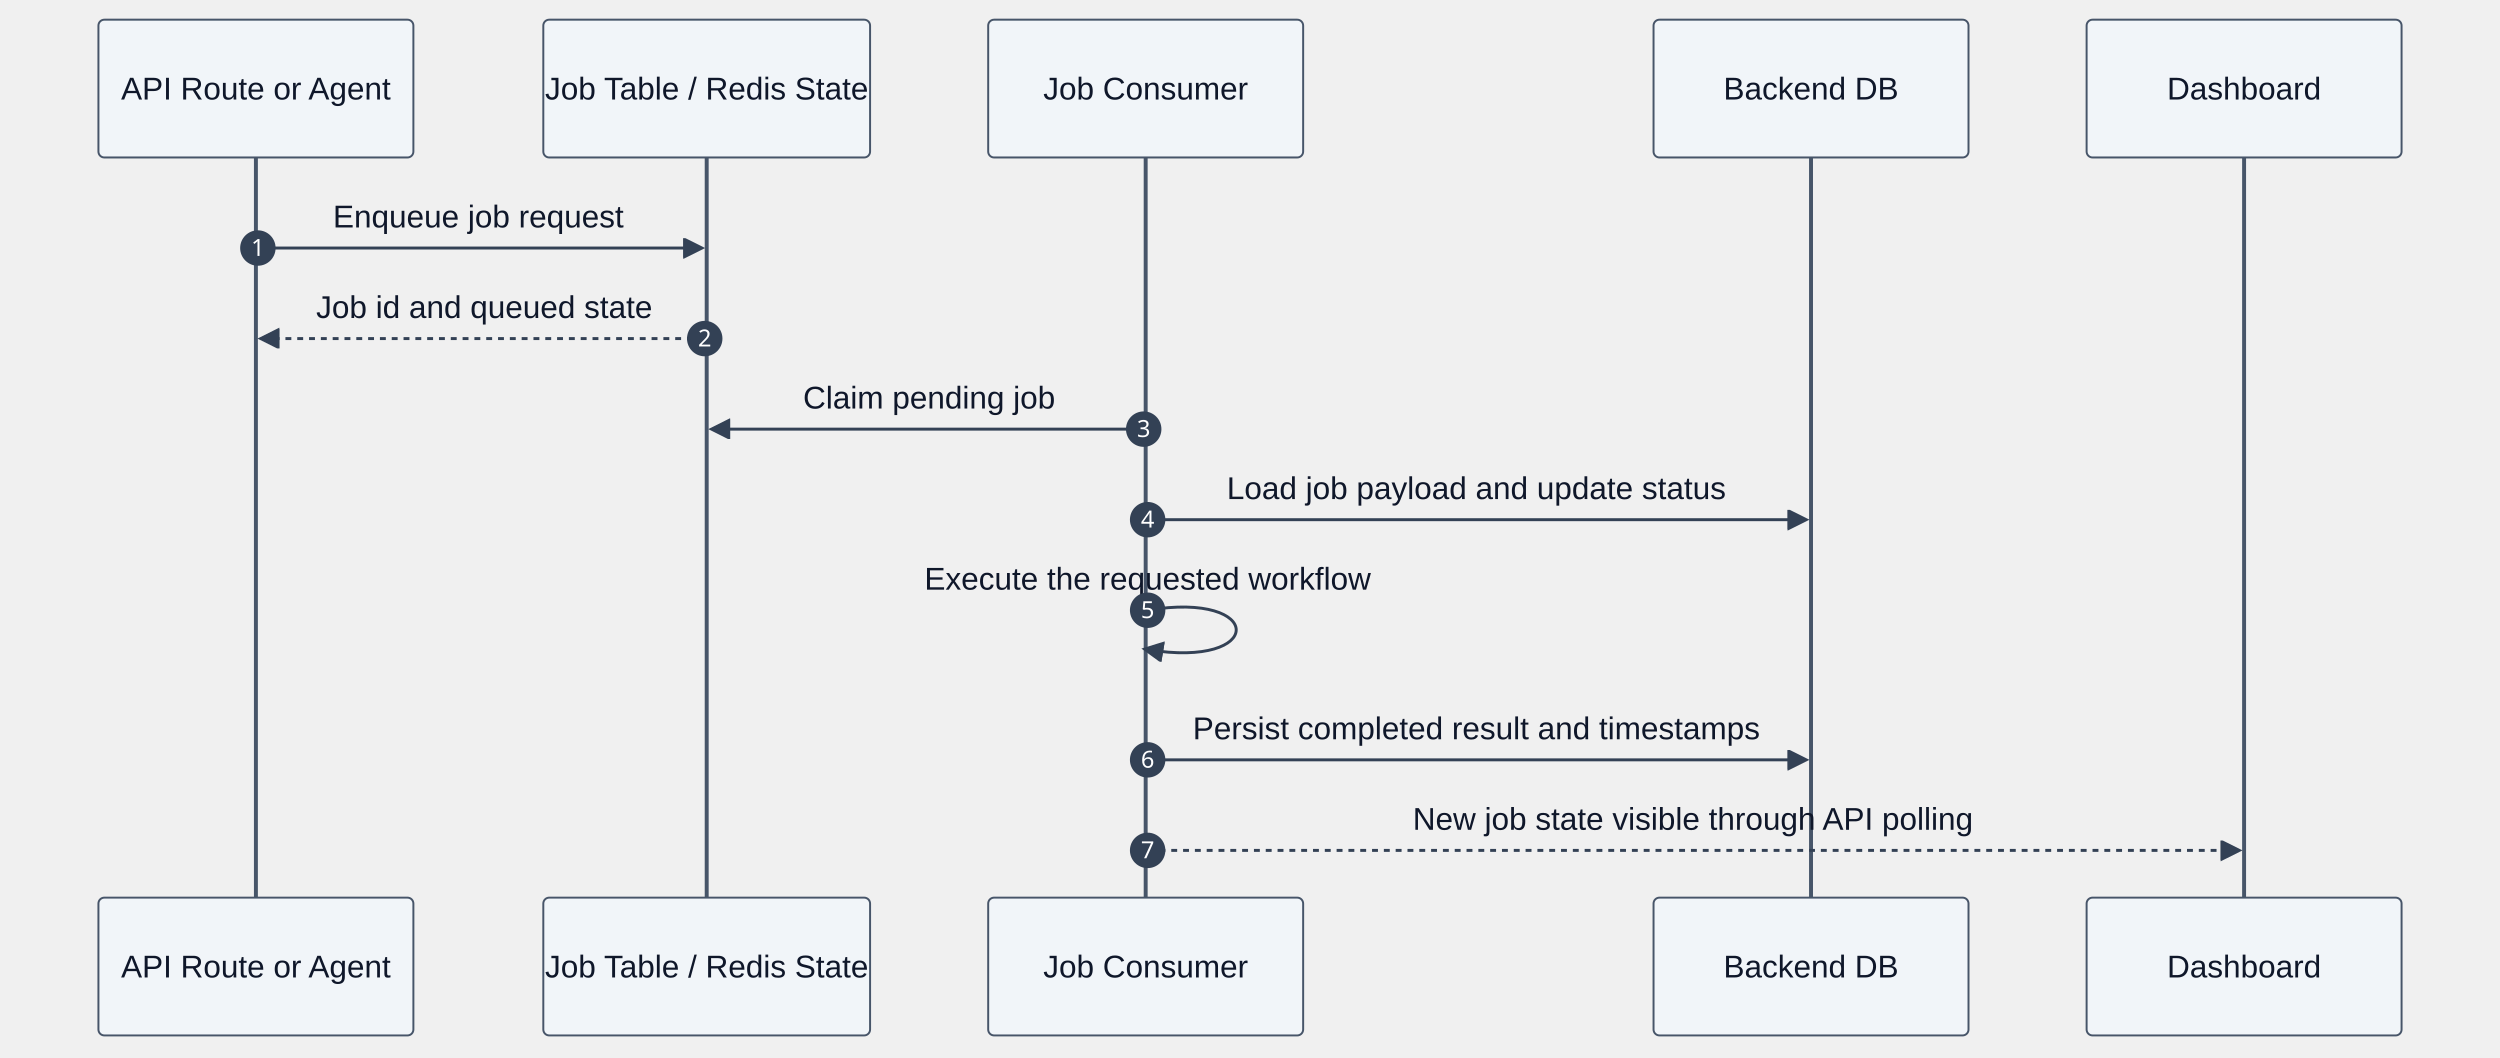
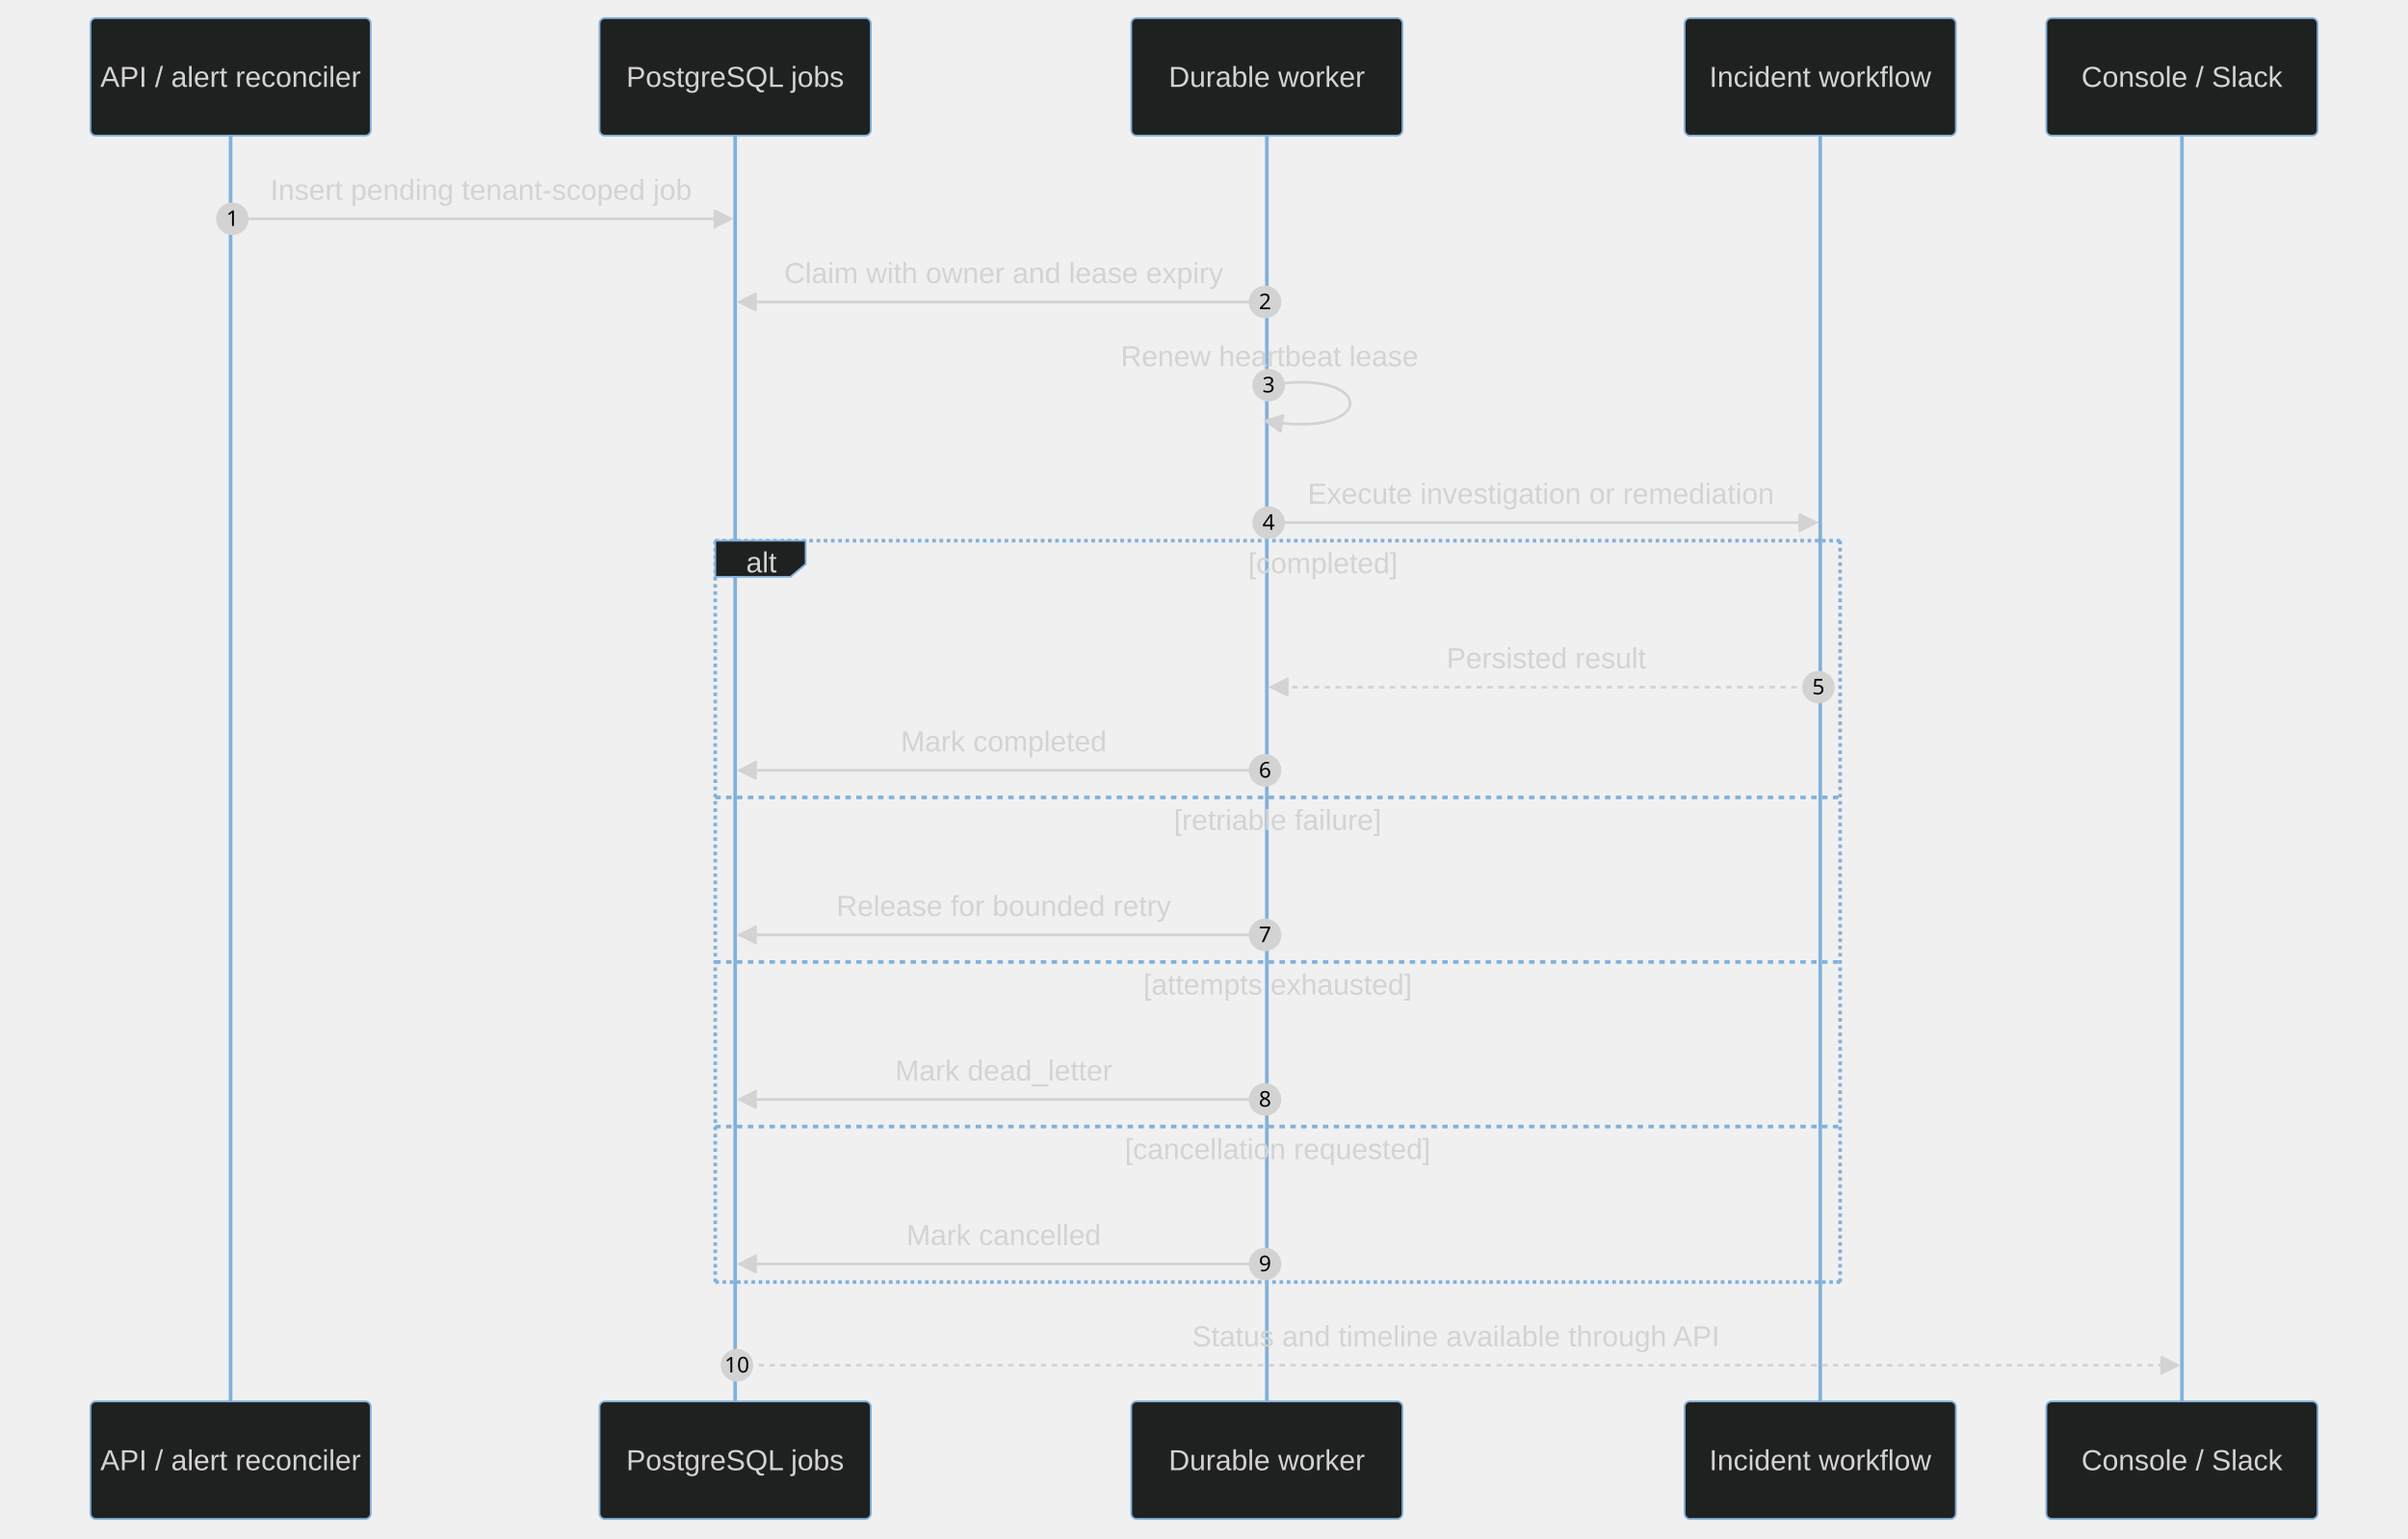
- <svg xmlns="http://www.w3.org/2000/svg" aria-roledescription="sequence" role="graphics-document document" viewBox="-50 -10 1270 537" style="max-width: 1270px; background-color: white;" width="100%" id="my-svg">
+ <svg xmlns="http://www.w3.org/2000/svg" aria-roledescription="sequence" role="graphics-document document" viewBox="-50 -10 1331.5 851" style="max-width: 1331.5px; background-color: white;" width="100%" id="my-svg">
  <g>
-     <rect class="actor actor-bottom" ry="3" rx="3" name="UI" height="70" width="160" stroke="#666" fill="#eaeaea" y="446" x="1010" />
-     <text style="text-anchor: middle; font-size: 16px; font-weight: 400;" class="actor" alignment-baseline="central" dominant-baseline="central" y="481" x="1090">
-       <tspan dy="0" x="1090">Dashboard</tspan>
+     <rect class="actor actor-bottom" ry="3" rx="3" name="UI" height="65" width="150" stroke="#666" fill="#eaeaea" y="765" x="1081.5" />
+     <text style="text-anchor: middle; font-size: 16px; font-weight: 400;" class="actor" alignment-baseline="central" dominant-baseline="central" y="797.5" x="1156.5">
+       <tspan dy="0" x="1156.5">Console / Slack</tspan>
    </text>
  </g>
  <g>
-     <rect class="actor actor-bottom" ry="3" rx="3" name="Store" height="70" width="160" stroke="#666" fill="#eaeaea" y="446" x="790" />
-     <text style="text-anchor: middle; font-size: 16px; font-weight: 400;" class="actor" alignment-baseline="central" dominant-baseline="central" y="481" x="870">
-       <tspan dy="0" x="870">Backend DB</tspan>
+     <rect class="actor actor-bottom" ry="3" rx="3" name="Workflow" height="65" width="150" stroke="#666" fill="#eaeaea" y="765" x="881.5" />
+     <text style="text-anchor: middle; font-size: 16px; font-weight: 400;" class="actor" alignment-baseline="central" dominant-baseline="central" y="797.5" x="956.5">
+       <tspan dy="0" x="956.5">Incident workflow</tspan>
    </text>
  </g>
  <g>
-     <rect class="actor actor-bottom" ry="3" rx="3" name="Worker" height="70" width="160" stroke="#666" fill="#eaeaea" y="446" x="452" />
-     <text style="text-anchor: middle; font-size: 16px; font-weight: 400;" class="actor" alignment-baseline="central" dominant-baseline="central" y="481" x="532">
-       <tspan dy="0" x="532">Job Consumer</tspan>
+     <rect class="actor actor-bottom" ry="3" rx="3" name="Worker" height="65" width="150" stroke="#666" fill="#eaeaea" y="765" x="575.5" />
+     <text style="text-anchor: middle; font-size: 16px; font-weight: 400;" class="actor" alignment-baseline="central" dominant-baseline="central" y="797.5" x="650.5">
+       <tspan dy="0" x="650.5">Durable worker</tspan>
    </text>
  </g>
  <g>
-     <rect class="actor actor-bottom" ry="3" rx="3" name="Queue" height="70" width="166" stroke="#666" fill="#eaeaea" y="446" x="226" />
-     <text style="text-anchor: middle; font-size: 16px; font-weight: 400;" class="actor" alignment-baseline="central" dominant-baseline="central" y="481" x="309">
-       <tspan dy="0" x="309">Job Table / Redis State</tspan>
+     <rect class="actor actor-bottom" ry="3" rx="3" name="DB" height="65" width="150" stroke="#666" fill="#eaeaea" y="765" x="281.5" />
+     <text style="text-anchor: middle; font-size: 16px; font-weight: 400;" class="actor" alignment-baseline="central" dominant-baseline="central" y="797.5" x="356.5">
+       <tspan dy="0" x="356.5">PostgreSQL jobs</tspan>
    </text>
  </g>
  <g>
-     <rect class="actor actor-bottom" ry="3" rx="3" name="Client" height="70" width="160" stroke="#666" fill="#eaeaea" y="446" x="0" />
-     <text style="text-anchor: middle; font-size: 16px; font-weight: 400;" class="actor" alignment-baseline="central" dominant-baseline="central" y="481" x="80">
-       <tspan dy="0" x="80">API Route or Agent</tspan>
+     <rect class="actor actor-bottom" ry="3" rx="3" name="API" height="65" width="155" stroke="#666" fill="#eaeaea" y="765" x="0" />
+     <text style="text-anchor: middle; font-size: 16px; font-weight: 400;" class="actor" alignment-baseline="central" dominant-baseline="central" y="797.5" x="77.5">
+       <tspan dy="0" x="77.5">API / alert reconciler</tspan>
    </text>
  </g>
  <g>
-     <line stroke="#999" stroke-width="0.5px" class="200" y2="446" x2="1090" y1="5" x1="1090" id="actor4" />
+     <line stroke="#999" stroke-width="0.5px" class="200" y2="765" x2="1156.5" y1="5" x1="1156.5" id="actor4" />
    <g id="root-4">
-       <rect class="actor actor-top" ry="3" rx="3" name="UI" height="70" width="160" stroke="#666" fill="#eaeaea" y="0" x="1010" />
-       <text style="text-anchor: middle; font-size: 16px; font-weight: 400;" class="actor" alignment-baseline="central" dominant-baseline="central" y="35" x="1090">
-         <tspan dy="0" x="1090">Dashboard</tspan>
+       <rect class="actor actor-top" ry="3" rx="3" name="UI" height="65" width="150" stroke="#666" fill="#eaeaea" y="0" x="1081.5" />
+       <text style="text-anchor: middle; font-size: 16px; font-weight: 400;" class="actor" alignment-baseline="central" dominant-baseline="central" y="32.5" x="1156.5">
+         <tspan dy="0" x="1156.5">Console / Slack</tspan>
      </text>
    </g>
  </g>
  <g>
-     <line stroke="#999" stroke-width="0.5px" class="200" y2="446" x2="870" y1="5" x1="870" id="actor3" />
+     <line stroke="#999" stroke-width="0.5px" class="200" y2="765" x2="956.5" y1="5" x1="956.5" id="actor3" />
    <g id="root-3">
-       <rect class="actor actor-top" ry="3" rx="3" name="Store" height="70" width="160" stroke="#666" fill="#eaeaea" y="0" x="790" />
-       <text style="text-anchor: middle; font-size: 16px; font-weight: 400;" class="actor" alignment-baseline="central" dominant-baseline="central" y="35" x="870">
-         <tspan dy="0" x="870">Backend DB</tspan>
+       <rect class="actor actor-top" ry="3" rx="3" name="Workflow" height="65" width="150" stroke="#666" fill="#eaeaea" y="0" x="881.5" />
+       <text style="text-anchor: middle; font-size: 16px; font-weight: 400;" class="actor" alignment-baseline="central" dominant-baseline="central" y="32.5" x="956.5">
+         <tspan dy="0" x="956.5">Incident workflow</tspan>
      </text>
    </g>
  </g>
  <g>
-     <line stroke="#999" stroke-width="0.5px" class="200" y2="446" x2="532" y1="5" x1="532" id="actor2" />
+     <line stroke="#999" stroke-width="0.5px" class="200" y2="765" x2="650.5" y1="5" x1="650.5" id="actor2" />
    <g id="root-2">
-       <rect class="actor actor-top" ry="3" rx="3" name="Worker" height="70" width="160" stroke="#666" fill="#eaeaea" y="0" x="452" />
-       <text style="text-anchor: middle; font-size: 16px; font-weight: 400;" class="actor" alignment-baseline="central" dominant-baseline="central" y="35" x="532">
-         <tspan dy="0" x="532">Job Consumer</tspan>
+       <rect class="actor actor-top" ry="3" rx="3" name="Worker" height="65" width="150" stroke="#666" fill="#eaeaea" y="0" x="575.5" />
+       <text style="text-anchor: middle; font-size: 16px; font-weight: 400;" class="actor" alignment-baseline="central" dominant-baseline="central" y="32.5" x="650.5">
+         <tspan dy="0" x="650.5">Durable worker</tspan>
      </text>
    </g>
  </g>
  <g>
-     <line stroke="#999" stroke-width="0.5px" class="200" y2="446" x2="309" y1="5" x1="309" id="actor1" />
+     <line stroke="#999" stroke-width="0.5px" class="200" y2="765" x2="356.5" y1="5" x1="356.5" id="actor1" />
    <g id="root-1">
-       <rect class="actor actor-top" ry="3" rx="3" name="Queue" height="70" width="166" stroke="#666" fill="#eaeaea" y="0" x="226" />
-       <text style="text-anchor: middle; font-size: 16px; font-weight: 400;" class="actor" alignment-baseline="central" dominant-baseline="central" y="35" x="309">
-         <tspan dy="0" x="309">Job Table / Redis State</tspan>
+       <rect class="actor actor-top" ry="3" rx="3" name="DB" height="65" width="150" stroke="#666" fill="#eaeaea" y="0" x="281.5" />
+       <text style="text-anchor: middle; font-size: 16px; font-weight: 400;" class="actor" alignment-baseline="central" dominant-baseline="central" y="32.5" x="356.5">
+         <tspan dy="0" x="356.5">PostgreSQL jobs</tspan>
      </text>
    </g>
  </g>
  <g>
-     <line stroke="#999" stroke-width="0.5px" class="200" y2="446" x2="80" y1="5" x1="80" id="actor0" />
+     <line stroke="#999" stroke-width="0.5px" class="200" y2="765" x2="77.5" y1="5" x1="77.5" id="actor0" />
    <g id="root-0">
-       <rect class="actor actor-top" ry="3" rx="3" name="Client" height="70" width="160" stroke="#666" fill="#eaeaea" y="0" x="0" />
-       <text style="text-anchor: middle; font-size: 16px; font-weight: 400;" class="actor" alignment-baseline="central" dominant-baseline="central" y="35" x="80">
-         <tspan dy="0" x="80">API Route or Agent</tspan>
+       <rect class="actor actor-top" ry="3" rx="3" name="API" height="65" width="155" stroke="#666" fill="#eaeaea" y="0" x="0" />
+       <text style="text-anchor: middle; font-size: 16px; font-weight: 400;" class="actor" alignment-baseline="central" dominant-baseline="central" y="32.5" x="77.5">
+         <tspan dy="0" x="77.5">API / alert reconciler</tspan>
      </text>
    </g>
  </g>
-   <style>#my-svg{font-family:Arial,Helvetica,sans-serif;font-size:18px;fill:#000000;}#my-svg .error-icon{fill:#552222;}#my-svg .error-text{fill:#552222;stroke:#552222;}#my-svg .edge-thickness-normal{stroke-width:2px;}#my-svg .edge-thickness-thick{stroke-width:3.5px;}#my-svg .edge-pattern-solid{stroke-dasharray:0;}#my-svg .edge-pattern-dashed{stroke-dasharray:3;}#my-svg .edge-pattern-dotted{stroke-dasharray:2;}#my-svg .marker{fill:#334155;stroke:#334155;}#my-svg .marker.cross{stroke:#334155;}#my-svg svg{font-family:Arial,Helvetica,sans-serif;font-size:18px;}#my-svg .actor{stroke:#475569;fill:#f1f5f9;}#my-svg text.actor&gt;tspan{fill:#0f172a;stroke:none;}#my-svg .actor-line{stroke:#334155;}#my-svg .messageLine0{stroke-width:1.5;stroke-dasharray:none;stroke:#334155;}#my-svg .messageLine1{stroke-width:1.5;stroke-dasharray:2,2;stroke:#334155;}#my-svg #arrowhead path{fill:#334155;stroke:#334155;}#my-svg .sequenceNumber{fill:#ffffff;}#my-svg #sequencenumber{fill:#334155;}#my-svg #crosshead path{fill:#334155;stroke:#334155;}#my-svg .messageText{fill:#0f172a;stroke:none;}#my-svg .labelBox{stroke:#64748b;fill:#ffffff;}#my-svg .labelText,#my-svg .labelText&gt;tspan{fill:#0f172a;stroke:none;}#my-svg .loopText,#my-svg .loopText&gt;tspan{fill:#0f172a;stroke:none;}#my-svg .loopLine{stroke-width:2px;stroke-dasharray:2,2;stroke:#64748b;fill:#64748b;}#my-svg .note{stroke:#ca8a04;fill:#fef9c3;}#my-svg .noteText,#my-svg .noteText&gt;tspan{fill:#0f172a;stroke:none;}#my-svg .activation0{fill:#e2e8f0;stroke:#475569;}#my-svg .activation1{fill:#e2e8f0;stroke:#475569;}#my-svg .activation2{fill:#e2e8f0;stroke:#475569;}#my-svg .actorPopupMenu{position:absolute;}#my-svg .actorPopupMenuPanel{position:absolute;fill:#f1f5f9;box-shadow:0px 8px 16px 0px rgba(0,0,0,0.2);filter:drop-shadow(3px 5px 2px rgb(0 0 0 / 0.4));}#my-svg .actor-man line{stroke:#475569;fill:#f1f5f9;}#my-svg .actor-man circle,#my-svg line{stroke:#475569;fill:#f1f5f9;stroke-width:2px;}#my-svg :root{--mermaid-font-family:"trebuchet ms",verdana,arial,sans-serif;}</style>
+   <style>#my-svg{font-family:"trebuchet ms",verdana,arial,sans-serif;font-size:16px;fill:#ccc;}#my-svg .error-icon{fill:#a44141;}#my-svg .error-text{fill:#ddd;stroke:#ddd;}#my-svg .edge-thickness-normal{stroke-width:2px;}#my-svg .edge-thickness-thick{stroke-width:3.5px;}#my-svg .edge-pattern-solid{stroke-dasharray:0;}#my-svg .edge-pattern-dashed{stroke-dasharray:3;}#my-svg .edge-pattern-dotted{stroke-dasharray:2;}#my-svg .marker{fill:lightgrey;stroke:lightgrey;}#my-svg .marker.cross{stroke:lightgrey;}#my-svg svg{font-family:"trebuchet ms",verdana,arial,sans-serif;font-size:16px;}#my-svg .actor{stroke:#81B1DB;fill:#1f2020;}#my-svg text.actor&gt;tspan{fill:lightgrey;stroke:none;}#my-svg .actor-line{stroke:lightgrey;}#my-svg .messageLine0{stroke-width:1.5;stroke-dasharray:none;stroke:lightgrey;}#my-svg .messageLine1{stroke-width:1.5;stroke-dasharray:2,2;stroke:lightgrey;}#my-svg #arrowhead path{fill:lightgrey;stroke:lightgrey;}#my-svg .sequenceNumber{fill:black;}#my-svg #sequencenumber{fill:lightgrey;}#my-svg #crosshead path{fill:lightgrey;stroke:lightgrey;}#my-svg .messageText{fill:lightgrey;stroke:none;}#my-svg .labelBox{stroke:#81B1DB;fill:#1f2020;}#my-svg .labelText,#my-svg .labelText&gt;tspan{fill:lightgrey;stroke:none;}#my-svg .loopText,#my-svg .loopText&gt;tspan{fill:lightgrey;stroke:none;}#my-svg .loopLine{stroke-width:2px;stroke-dasharray:2,2;stroke:#81B1DB;fill:#81B1DB;}#my-svg .note{stroke:hsl(180, 0%, 18.353%);fill:hsl(180, 1.587%, 28.353%);}#my-svg .noteText,#my-svg .noteText&gt;tspan{fill:rgb(183.848, 181.552, 181.552);stroke:none;}#my-svg .activation0{fill:hsl(180, 1.587%, 28.353%);stroke:#81B1DB;}#my-svg .activation1{fill:hsl(180, 1.587%, 28.353%);stroke:#81B1DB;}#my-svg .activation2{fill:hsl(180, 1.587%, 28.353%);stroke:#81B1DB;}#my-svg .actorPopupMenu{position:absolute;}#my-svg .actorPopupMenuPanel{position:absolute;fill:#1f2020;box-shadow:0px 8px 16px 0px rgba(0,0,0,0.2);filter:drop-shadow(3px 5px 2px rgb(0 0 0 / 0.4));}#my-svg .actor-man line{stroke:#81B1DB;fill:#1f2020;}#my-svg .actor-man circle,#my-svg line{stroke:#81B1DB;fill:#1f2020;stroke-width:2px;}#my-svg :root{--mermaid-font-family:"trebuchet ms",verdana,arial,sans-serif;}</style>
  <g />
  <defs>
    <symbol height="24" width="24" id="computer">
      <path d="M2 2v13h20v-13h-20zm18 11h-16v-9h16v9zm-10.228 6l.466-1h3.524l.467 1h-4.457zm14.228 3h-24l2-6h2.104l-1.33 4h18.45l-1.297-4h2.073l2 6zm-5-10h-14v-7h14v7z" transform="scale(.5)" />
    </symbol>
  </defs>
  <defs>
    <symbol clip-rule="evenodd" fill-rule="evenodd" id="database">
      <path d="M12.258.001l.256.004.255.005.253.008.251.01.249.012.247.015.246.016.242.019.241.02.239.023.236.024.233.027.231.028.229.031.225.032.223.034.22.036.217.038.214.04.211.041.208.043.205.045.201.046.198.048.194.05.191.051.187.053.183.054.18.056.175.057.172.059.168.06.163.061.16.063.155.064.15.066.074.033.073.033.071.034.07.034.069.035.068.035.067.035.066.035.064.036.064.036.062.036.06.036.06.037.058.037.058.037.055.038.055.038.053.038.052.038.051.039.05.039.048.039.047.039.045.04.044.04.043.04.041.04.04.041.039.041.037.041.036.041.034.041.033.042.032.042.03.042.029.042.027.042.026.043.024.043.023.043.021.043.02.043.018.044.017.043.015.044.013.044.012.044.011.045.009.044.007.045.006.045.004.045.002.045.001.045v17l-.001.045-.002.045-.004.045-.006.045-.007.045-.009.044-.011.045-.012.044-.013.044-.015.044-.017.043-.018.044-.02.043-.021.043-.023.043-.024.043-.026.043-.027.042-.029.042-.03.042-.032.042-.033.042-.034.041-.036.041-.037.041-.039.041-.04.041-.041.04-.043.04-.044.04-.045.04-.047.039-.048.039-.05.039-.051.039-.052.038-.053.038-.055.038-.055.038-.058.037-.058.037-.06.037-.06.036-.062.036-.064.036-.064.036-.066.035-.067.035-.068.035-.069.035-.07.034-.071.034-.073.033-.074.033-.15.066-.155.064-.16.063-.163.061-.168.06-.172.059-.175.057-.18.056-.183.054-.187.053-.191.051-.194.05-.198.048-.201.046-.205.045-.208.043-.211.041-.214.04-.217.038-.22.036-.223.034-.225.032-.229.031-.231.028-.233.027-.236.024-.239.023-.241.02-.242.019-.246.016-.247.015-.249.012-.251.01-.253.008-.255.005-.256.004-.258.001-.258-.001-.256-.004-.255-.005-.253-.008-.251-.01-.249-.012-.247-.015-.245-.016-.243-.019-.241-.02-.238-.023-.236-.024-.234-.027-.231-.028-.228-.031-.226-.032-.223-.034-.22-.036-.217-.038-.214-.04-.211-.041-.208-.043-.204-.045-.201-.046-.198-.048-.195-.05-.19-.051-.187-.053-.184-.054-.179-.056-.176-.057-.172-.059-.167-.06-.164-.061-.159-.063-.155-.064-.151-.066-.074-.033-.072-.033-.072-.034-.07-.034-.069-.035-.068-.035-.067-.035-.066-.035-.064-.036-.063-.036-.062-.036-.061-.036-.06-.037-.058-.037-.057-.037-.056-.038-.055-.038-.053-.038-.052-.038-.051-.039-.049-.039-.049-.039-.046-.039-.046-.04-.044-.04-.043-.04-.041-.04-.04-.041-.039-.041-.037-.041-.036-.041-.034-.041-.033-.042-.032-.042-.03-.042-.029-.042-.027-.042-.026-.043-.024-.043-.023-.043-.021-.043-.02-.043-.018-.044-.017-.043-.015-.044-.013-.044-.012-.044-.011-.045-.009-.044-.007-.045-.006-.045-.004-.045-.002-.045-.001-.045v-17l.001-.045.002-.045.004-.045.006-.045.007-.045.009-.044.011-.045.012-.044.013-.044.015-.044.017-.043.018-.044.02-.043.021-.043.023-.043.024-.043.026-.043.027-.042.029-.042.03-.042.032-.042.033-.042.034-.041.036-.041.037-.041.039-.041.04-.041.041-.04.043-.04.044-.04.046-.04.046-.039.049-.039.049-.039.051-.039.052-.038.053-.038.055-.038.056-.038.057-.037.058-.037.06-.037.061-.036.062-.036.063-.036.064-.036.066-.035.067-.035.068-.035.069-.035.07-.034.072-.034.072-.033.074-.033.151-.066.155-.064.159-.063.164-.061.167-.06.172-.059.176-.057.179-.056.184-.054.187-.053.19-.051.195-.05.198-.048.201-.046.204-.045.208-.043.211-.041.214-.04.217-.038.22-.036.223-.034.226-.032.228-.031.231-.028.234-.027.236-.024.238-.023.241-.02.243-.019.245-.016.247-.015.249-.012.251-.01.253-.008.255-.005.256-.004.258-.001.258.001zm-9.258 20.499v.01l.001.021.003.021.004.022.005.021.006.022.007.022.009.023.01.022.011.023.012.023.013.023.015.023.016.024.017.023.018.024.019.024.021.024.022.025.023.024.024.025.052.049.056.05.061.051.066.051.07.051.075.051.079.052.084.052.088.052.092.052.097.052.102.051.105.052.11.052.114.051.119.051.123.051.127.05.131.05.135.05.139.048.144.049.147.047.152.047.155.047.16.045.163.045.167.043.171.043.176.041.178.041.183.039.187.039.19.037.194.035.197.035.202.033.204.031.209.03.212.029.216.027.219.025.222.024.226.021.23.02.233.018.236.016.24.015.243.012.246.01.249.008.253.005.256.004.259.001.26-.001.257-.004.254-.005.25-.008.247-.011.244-.012.241-.014.237-.016.233-.018.231-.021.226-.021.224-.024.22-.026.216-.027.212-.028.21-.031.205-.031.202-.034.198-.034.194-.036.191-.037.187-.039.183-.04.179-.04.175-.042.172-.043.168-.044.163-.045.16-.046.155-.046.152-.047.148-.048.143-.049.139-.049.136-.05.131-.05.126-.05.123-.051.118-.052.114-.051.11-.052.106-.052.101-.052.096-.052.092-.052.088-.053.083-.051.079-.052.074-.052.07-.051.065-.051.06-.051.056-.05.051-.05.023-.024.023-.025.021-.024.02-.024.019-.024.018-.024.017-.024.015-.023.014-.024.013-.023.012-.023.01-.023.01-.022.008-.022.006-.022.006-.022.004-.022.004-.021.001-.021.001-.021v-4.127l-.077.055-.08.053-.083.054-.085.053-.087.052-.09.052-.093.051-.095.05-.097.05-.1.049-.102.049-.105.048-.106.047-.109.047-.111.046-.114.045-.115.045-.118.044-.12.043-.122.042-.124.042-.126.041-.128.04-.13.04-.132.038-.134.038-.135.037-.138.037-.139.035-.142.035-.143.034-.144.033-.147.032-.148.031-.15.03-.151.03-.153.029-.154.027-.156.027-.158.026-.159.025-.161.024-.162.023-.163.022-.165.021-.166.02-.167.019-.169.018-.169.017-.171.016-.173.015-.173.014-.175.013-.175.012-.177.011-.178.01-.179.008-.179.008-.181.006-.182.005-.182.004-.184.003-.184.002h-.37l-.184-.002-.184-.003-.182-.004-.182-.005-.181-.006-.179-.008-.179-.008-.178-.01-.176-.011-.176-.012-.175-.013-.173-.014-.172-.015-.171-.016-.17-.017-.169-.018-.167-.019-.166-.02-.165-.021-.163-.022-.162-.023-.161-.024-.159-.025-.157-.026-.156-.027-.155-.027-.153-.029-.151-.03-.15-.03-.148-.031-.146-.032-.145-.033-.143-.034-.141-.035-.14-.035-.137-.037-.136-.037-.134-.038-.132-.038-.13-.04-.128-.04-.126-.041-.124-.042-.122-.042-.12-.044-.117-.043-.116-.045-.113-.045-.112-.046-.109-.047-.106-.047-.105-.048-.102-.049-.1-.049-.097-.05-.095-.05-.093-.052-.09-.051-.087-.052-.085-.053-.083-.054-.08-.054-.077-.054v4.127zm0-5.654v.011l.001.021.003.021.004.021.005.022.006.022.007.022.009.022.01.022.011.023.012.023.013.023.015.024.016.023.017.024.018.024.019.024.021.024.022.024.023.025.024.024.052.05.056.05.061.05.066.051.07.051.075.052.079.051.084.052.088.052.092.052.097.052.102.052.105.052.11.051.114.051.119.052.123.05.127.051.131.05.135.049.139.049.144.048.147.048.152.047.155.046.16.045.163.045.167.044.171.042.176.042.178.04.183.04.187.038.19.037.194.036.197.034.202.033.204.032.209.03.212.028.216.027.219.025.222.024.226.022.23.02.233.018.236.016.24.014.243.012.246.01.249.008.253.006.256.003.259.001.26-.001.257-.003.254-.006.25-.008.247-.01.244-.012.241-.015.237-.016.233-.018.231-.02.226-.022.224-.024.22-.025.216-.027.212-.029.21-.03.205-.032.202-.033.198-.035.194-.036.191-.037.187-.039.183-.039.179-.041.175-.042.172-.043.168-.044.163-.045.16-.045.155-.047.152-.047.148-.048.143-.048.139-.05.136-.049.131-.05.126-.051.123-.051.118-.051.114-.052.11-.052.106-.052.101-.052.096-.052.092-.052.088-.052.083-.052.079-.052.074-.051.07-.052.065-.051.06-.05.056-.051.051-.049.023-.025.023-.024.021-.025.02-.024.019-.024.018-.024.017-.024.015-.023.014-.023.013-.024.012-.022.01-.023.01-.023.008-.022.006-.022.006-.022.004-.021.004-.022.001-.021.001-.021v-4.139l-.077.054-.08.054-.083.054-.085.052-.087.053-.09.051-.093.051-.095.051-.097.05-.1.049-.102.049-.105.048-.106.047-.109.047-.111.046-.114.045-.115.044-.118.044-.12.044-.122.042-.124.042-.126.041-.128.04-.13.039-.132.039-.134.038-.135.037-.138.036-.139.036-.142.035-.143.033-.144.033-.147.033-.148.031-.15.03-.151.03-.153.028-.154.028-.156.027-.158.026-.159.025-.161.024-.162.023-.163.022-.165.021-.166.02-.167.019-.169.018-.169.017-.171.016-.173.015-.173.014-.175.013-.175.012-.177.011-.178.009-.179.009-.179.007-.181.007-.182.005-.182.004-.184.003-.184.002h-.37l-.184-.002-.184-.003-.182-.004-.182-.005-.181-.007-.179-.007-.179-.009-.178-.009-.176-.011-.176-.012-.175-.013-.173-.014-.172-.015-.171-.016-.17-.017-.169-.018-.167-.019-.166-.02-.165-.021-.163-.022-.162-.023-.161-.024-.159-.025-.157-.026-.156-.027-.155-.028-.153-.028-.151-.03-.15-.03-.148-.031-.146-.033-.145-.033-.143-.033-.141-.035-.14-.036-.137-.036-.136-.037-.134-.038-.132-.039-.13-.039-.128-.04-.126-.041-.124-.042-.122-.043-.12-.043-.117-.044-.116-.044-.113-.046-.112-.046-.109-.046-.106-.047-.105-.048-.102-.049-.1-.049-.097-.05-.095-.051-.093-.051-.09-.051-.087-.053-.085-.052-.083-.054-.08-.054-.077-.054v4.139zm0-5.666v.011l.001.02.003.022.004.021.005.022.006.021.007.022.009.023.01.022.011.023.012.023.013.023.015.023.016.024.017.024.018.023.019.024.021.025.022.024.023.024.024.025.052.05.056.05.061.05.066.051.07.051.075.052.079.051.084.052.088.052.092.052.097.052.102.052.105.051.11.052.114.051.119.051.123.051.127.05.131.05.135.05.139.049.144.048.147.048.152.047.155.046.16.045.163.045.167.043.171.043.176.042.178.04.183.04.187.038.19.037.194.036.197.034.202.033.204.032.209.03.212.028.216.027.219.025.222.024.226.021.23.02.233.018.236.017.24.014.243.012.246.01.249.008.253.006.256.003.259.001.26-.001.257-.003.254-.006.25-.008.247-.01.244-.013.241-.014.237-.016.233-.018.231-.02.226-.022.224-.024.22-.025.216-.027.212-.029.21-.03.205-.032.202-.033.198-.035.194-.036.191-.037.187-.039.183-.039.179-.041.175-.042.172-.043.168-.044.163-.045.16-.045.155-.047.152-.047.148-.048.143-.049.139-.049.136-.049.131-.051.126-.05.123-.051.118-.052.114-.051.11-.052.106-.052.101-.052.096-.052.092-.052.088-.052.083-.052.079-.052.074-.052.07-.051.065-.051.06-.051.056-.05.051-.049.023-.025.023-.025.021-.024.02-.024.019-.024.018-.024.017-.024.015-.023.014-.024.013-.023.012-.023.01-.022.01-.023.008-.022.006-.022.006-.022.004-.022.004-.021.001-.021.001-.021v-4.153l-.077.054-.08.054-.083.053-.085.053-.087.053-.09.051-.093.051-.095.051-.097.05-.1.049-.102.048-.105.048-.106.048-.109.046-.111.046-.114.046-.115.044-.118.044-.12.043-.122.043-.124.042-.126.041-.128.04-.13.039-.132.039-.134.038-.135.037-.138.036-.139.036-.142.034-.143.034-.144.033-.147.032-.148.032-.15.03-.151.03-.153.028-.154.028-.156.027-.158.026-.159.024-.161.024-.162.023-.163.023-.165.021-.166.02-.167.019-.169.018-.169.017-.171.016-.173.015-.173.014-.175.013-.175.012-.177.01-.178.01-.179.009-.179.007-.181.006-.182.006-.182.004-.184.003-.184.001-.185.001-.185-.001-.184-.001-.184-.003-.182-.004-.182-.006-.181-.006-.179-.007-.179-.009-.178-.01-.176-.01-.176-.012-.175-.013-.173-.014-.172-.015-.171-.016-.17-.017-.169-.018-.167-.019-.166-.02-.165-.021-.163-.023-.162-.023-.161-.024-.159-.024-.157-.026-.156-.027-.155-.028-.153-.028-.151-.03-.15-.03-.148-.032-.146-.032-.145-.033-.143-.034-.141-.034-.14-.036-.137-.036-.136-.037-.134-.038-.132-.039-.13-.039-.128-.041-.126-.041-.124-.041-.122-.043-.12-.043-.117-.044-.116-.044-.113-.046-.112-.046-.109-.046-.106-.048-.105-.048-.102-.048-.1-.05-.097-.049-.095-.051-.093-.051-.09-.052-.087-.052-.085-.053-.083-.053-.08-.054-.077-.054v4.153zm8.74-8.179l-.257.004-.254.005-.25.008-.247.011-.244.012-.241.014-.237.016-.233.018-.231.021-.226.022-.224.023-.22.026-.216.027-.212.028-.21.031-.205.032-.202.033-.198.034-.194.036-.191.038-.187.038-.183.04-.179.041-.175.042-.172.043-.168.043-.163.045-.16.046-.155.046-.152.048-.148.048-.143.048-.139.049-.136.05-.131.05-.126.051-.123.051-.118.051-.114.052-.11.052-.106.052-.101.052-.096.052-.092.052-.088.052-.083.052-.079.052-.074.051-.07.052-.065.051-.06.05-.056.05-.051.05-.023.025-.023.024-.021.024-.02.025-.019.024-.018.024-.017.023-.015.024-.014.023-.013.023-.012.023-.01.023-.01.022-.008.022-.006.023-.006.021-.004.022-.004.021-.001.021-.001.021.001.021.001.021.004.021.004.022.006.021.006.023.008.022.01.022.01.023.012.023.013.023.014.023.015.024.017.023.018.024.019.024.02.025.021.024.023.024.023.025.051.05.056.05.06.05.065.051.07.052.074.051.079.052.083.052.088.052.092.052.096.052.101.052.106.052.11.052.114.052.118.051.123.051.126.051.131.05.136.05.139.049.143.048.148.048.152.048.155.046.16.046.163.045.168.043.172.043.175.042.179.041.183.04.187.038.191.038.194.036.198.034.202.033.205.032.21.031.212.028.216.027.22.026.224.023.226.022.231.021.233.018.237.016.241.014.244.012.247.011.25.008.254.005.257.004.26.001.26-.001.257-.004.254-.005.25-.008.247-.011.244-.012.241-.014.237-.016.233-.018.231-.021.226-.022.224-.023.22-.026.216-.027.212-.028.21-.031.205-.032.202-.033.198-.034.194-.036.191-.038.187-.038.183-.04.179-.041.175-.042.172-.043.168-.043.163-.045.16-.046.155-.046.152-.048.148-.048.143-.048.139-.049.136-.05.131-.05.126-.051.123-.051.118-.051.114-.052.11-.052.106-.052.101-.052.096-.052.092-.052.088-.052.083-.052.079-.052.074-.051.07-.052.065-.051.06-.05.056-.05.051-.05.023-.025.023-.024.021-.024.02-.025.019-.024.018-.024.017-.023.015-.024.014-.023.013-.023.012-.023.01-.023.01-.022.008-.022.006-.023.006-.021.004-.022.004-.021.001-.021.001-.021-.001-.021-.001-.021-.004-.021-.004-.022-.006-.021-.006-.023-.008-.022-.01-.022-.01-.023-.012-.023-.013-.023-.014-.023-.015-.024-.017-.023-.018-.024-.019-.024-.02-.025-.021-.024-.023-.024-.023-.025-.051-.05-.056-.05-.06-.05-.065-.051-.07-.052-.074-.051-.079-.052-.083-.052-.088-.052-.092-.052-.096-.052-.101-.052-.106-.052-.11-.052-.114-.052-.118-.051-.123-.051-.126-.051-.131-.05-.136-.05-.139-.049-.143-.048-.148-.048-.152-.048-.155-.046-.16-.046-.163-.045-.168-.043-.172-.043-.175-.042-.179-.041-.183-.04-.187-.038-.191-.038-.194-.036-.198-.034-.202-.033-.205-.032-.21-.031-.212-.028-.216-.027-.22-.026-.224-.023-.226-.022-.231-.021-.233-.018-.237-.016-.241-.014-.244-.012-.247-.011-.25-.008-.254-.005-.257-.004-.26-.001-.26.001z" transform="scale(.5)" />
    </symbol>
  </defs>
  <defs>
    <symbol height="24" width="24" id="clock">
      <path d="M12 2c5.514 0 10 4.486 10 10s-4.486 10-10 10-10-4.486-10-10 4.486-10 10-10zm0-2c-6.627 0-12 5.373-12 12s5.373 12 12 12 12-5.373 12-12-5.373-12-12-12zm5.848 12.459c.202.038.202.333.001.372-1.907.361-6.045 1.111-6.547 1.111-.719 0-1.301-.582-1.301-1.301 0-.512.77-5.447 1.125-7.445.034-.192.312-.181.343.014l.985 6.238 5.394 1.011z" transform="scale(.5)" />
    </symbol>
  </defs>
  <defs>
    <marker orient="auto" markerHeight="12" markerWidth="12" markerUnits="userSpaceOnUse" refY="5" refX="7.9" id="arrowhead">
      <path d="M 0 0 L 10 5 L 0 10 z" />
    </marker>
  </defs>
  <defs>
    <marker refY="4.5" refX="4" orient="auto" markerHeight="8" markerWidth="15" id="crosshead">
      <path style="stroke-dasharray: 0, 0;" d="M 1,2 L 6,7 M 6,2 L 1,7" stroke-width="1pt" stroke="#000000" fill="none" />
    </marker>
  </defs>
  <defs>
    <marker orient="auto" markerHeight="28" markerWidth="20" refY="7" refX="15.5" id="filled-head">
      <path d="M 18,7 L9,13 L14,7 L9,1 Z" />
    </marker>
  </defs>
  <defs>
    <marker orient="auto" markerHeight="40" markerWidth="60" refY="15" refX="15" id="sequencenumber">
      <circle r="6" cy="15" cx="15" />
    </marker>
  </defs>
-   <text style="font-size: 16px; font-weight: 400;" dy="1em" class="messageText" alignment-baseline="middle" dominant-baseline="middle" text-anchor="middle" y="85" x="193">Enqueue job request</text>
-   <line style="fill: none;" marker-start="url(#sequencenumber)" marker-end="url(#arrowhead)" stroke="none" stroke-width="2" class="messageLine0" y2="116" x2="305" y1="116" x1="81" />
-   <text class="sequenceNumber" text-anchor="middle" font-size="12px" font-family="sans-serif" y="120" x="81">1</text>
-   <text style="font-size: 16px; font-weight: 400;" dy="1em" class="messageText" alignment-baseline="middle" dominant-baseline="middle" text-anchor="middle" y="131" x="196">Job id and queued state</text>
-   <line style="stroke-dasharray: 3, 3; fill: none;" marker-start="url(#sequencenumber)" marker-end="url(#arrowhead)" stroke="none" stroke-width="2" class="messageLine1" y2="162" x2="84" y1="162" x1="308" />
-   <text class="sequenceNumber" text-anchor="middle" font-size="12px" font-family="sans-serif" y="166" x="308">2</text>
-   <text style="font-size: 16px; font-weight: 400;" dy="1em" class="messageText" alignment-baseline="middle" dominant-baseline="middle" text-anchor="middle" y="177" x="422">Claim pending job</text>
-   <line style="fill: none;" marker-start="url(#sequencenumber)" marker-end="url(#arrowhead)" stroke="none" stroke-width="2" class="messageLine0" y2="208" x2="313" y1="208" x1="531" />
-   <text class="sequenceNumber" text-anchor="middle" font-size="12px" font-family="sans-serif" y="212" x="531">3</text>
-   <text style="font-size: 16px; font-weight: 400;" dy="1em" class="messageText" alignment-baseline="middle" dominant-baseline="middle" text-anchor="middle" y="223" x="700">Load job payload and update status</text>
-   <line style="fill: none;" marker-start="url(#sequencenumber)" marker-end="url(#arrowhead)" stroke="none" stroke-width="2" class="messageLine0" y2="254" x2="866" y1="254" x1="533" />
-   <text class="sequenceNumber" text-anchor="middle" font-size="12px" font-family="sans-serif" y="258" x="533">4</text>
-   <text style="font-size: 16px; font-weight: 400;" dy="1em" class="messageText" alignment-baseline="middle" dominant-baseline="middle" text-anchor="middle" y="269" x="533">Execute the requested workflow</text>
-   <path style="fill: none;" marker-start="url(#sequencenumber)" marker-end="url(#arrowhead)" stroke="none" stroke-width="2" class="messageLine0" d="M 533,300 C 593,290 593,330 533,320" />
-   <text class="sequenceNumber" text-anchor="middle" font-size="12px" font-family="sans-serif" y="304" x="533">5</text>
-   <text style="font-size: 16px; font-weight: 400;" dy="1em" class="messageText" alignment-baseline="middle" dominant-baseline="middle" text-anchor="middle" y="345" x="700">Persist completed result and timestamps</text>
-   <line style="fill: none;" marker-start="url(#sequencenumber)" marker-end="url(#arrowhead)" stroke="none" stroke-width="2" class="messageLine0" y2="376" x2="866" y1="376" x1="533" />
-   <text class="sequenceNumber" text-anchor="middle" font-size="12px" font-family="sans-serif" y="380" x="533">6</text>
-   <text style="font-size: 16px; font-weight: 400;" dy="1em" class="messageText" alignment-baseline="middle" dominant-baseline="middle" text-anchor="middle" y="391" x="810">New job state visible through API polling</text>
-   <line style="stroke-dasharray: 3, 3; fill: none;" marker-start="url(#sequencenumber)" marker-end="url(#arrowhead)" stroke="none" stroke-width="2" class="messageLine1" y2="422" x2="1086" y1="422" x1="533" />
-   <text class="sequenceNumber" text-anchor="middle" font-size="12px" font-family="sans-serif" y="426" x="533">7</text>
+   <g>
+     <line class="loopLine" y2="289" x2="967.5" y1="289" x1="345.5" />
+     <line class="loopLine" y2="699" x2="967.5" y1="289" x1="967.5" />
+     <line class="loopLine" y2="699" x2="967.5" y1="699" x1="345.5" />
+     <line class="loopLine" y2="699" x2="345.5" y1="289" x1="345.5" />
+     <line style="stroke-dasharray: 3, 3;" class="loopLine" y2="431" x2="967.5" y1="431" x1="345.5" />
+     <line style="stroke-dasharray: 3, 3;" class="loopLine" y2="522" x2="967.5" y1="522" x1="345.5" />
+     <line style="stroke-dasharray: 3, 3;" class="loopLine" y2="613" x2="967.5" y1="613" x1="345.5" />
+     <polygon class="labelBox" points="345.5,289 395.5,289 395.5,302 387.1,309 345.5,309" />
+     <text style="font-size: 16px; font-weight: 400;" class="labelText" alignment-baseline="middle" dominant-baseline="middle" text-anchor="middle" y="302" x="371">alt</text>
+     <text style="font-size: 16px; font-weight: 400;" class="loopText" text-anchor="middle" y="307" x="681.5">
+       <tspan x="681.5">[completed]</tspan>
+     </text>
+     <text style="font-size: 16px; font-weight: 400;" class="loopText" text-anchor="middle" y="449" x="656.5">[retriable failure]</text>
+     <text style="font-size: 16px; font-weight: 400;" class="loopText" text-anchor="middle" y="540" x="656.5">[attempts exhausted]</text>
+     <text style="font-size: 16px; font-weight: 400;" class="loopText" text-anchor="middle" y="631" x="656.5">[cancellation requested]</text>
+   </g>
+   <text style="font-size: 16px; font-weight: 400;" dy="1em" class="messageText" alignment-baseline="middle" dominant-baseline="middle" text-anchor="middle" y="80" x="216">Insert pending tenant-scoped job</text>
+   <line style="fill: none;" marker-start="url(#sequencenumber)" marker-end="url(#arrowhead)" stroke="none" stroke-width="2" class="messageLine0" y2="111" x2="352.5" y1="111" x1="78.5" />
+   <text class="sequenceNumber" text-anchor="middle" font-size="12px" font-family="sans-serif" y="115" x="78.5">1</text>
+   <text style="font-size: 16px; font-weight: 400;" dy="1em" class="messageText" alignment-baseline="middle" dominant-baseline="middle" text-anchor="middle" y="126" x="505">Claim with owner and lease expiry</text>
+   <line style="fill: none;" marker-start="url(#sequencenumber)" marker-end="url(#arrowhead)" stroke="none" stroke-width="2" class="messageLine0" y2="157" x2="360.5" y1="157" x1="649.5" />
+   <text class="sequenceNumber" text-anchor="middle" font-size="12px" font-family="sans-serif" y="161" x="649.5">2</text>
+   <text style="font-size: 16px; font-weight: 400;" dy="1em" class="messageText" alignment-baseline="middle" dominant-baseline="middle" text-anchor="middle" y="172" x="652">Renew heartbeat lease</text>
+   <path style="fill: none;" marker-start="url(#sequencenumber)" marker-end="url(#arrowhead)" stroke="none" stroke-width="2" class="messageLine0" d="M 651.5,203 C 711.5,193 711.5,233 651.5,223" />
+   <text class="sequenceNumber" text-anchor="middle" font-size="12px" font-family="sans-serif" y="207" x="651.5">3</text>
+   <text style="font-size: 16px; font-weight: 400;" dy="1em" class="messageText" alignment-baseline="middle" dominant-baseline="middle" text-anchor="middle" y="248" x="802">Execute investigation or remediation</text>
+   <line style="fill: none;" marker-start="url(#sequencenumber)" marker-end="url(#arrowhead)" stroke="none" stroke-width="2" class="messageLine0" y2="279" x2="952.5" y1="279" x1="651.5" />
+   <text class="sequenceNumber" text-anchor="middle" font-size="12px" font-family="sans-serif" y="283" x="651.5">4</text>
+   <text style="font-size: 16px; font-weight: 400;" dy="1em" class="messageText" alignment-baseline="middle" dominant-baseline="middle" text-anchor="middle" y="339" x="805">Persisted result</text>
+   <line style="stroke-dasharray: 3, 3; fill: none;" marker-start="url(#sequencenumber)" marker-end="url(#arrowhead)" stroke="none" stroke-width="2" class="messageLine1" y2="370" x2="654.5" y1="370" x1="955.5" />
+   <text class="sequenceNumber" text-anchor="middle" font-size="12px" font-family="sans-serif" y="374" x="955.5">5</text>
+   <text style="font-size: 16px; font-weight: 400;" dy="1em" class="messageText" alignment-baseline="middle" dominant-baseline="middle" text-anchor="middle" y="385" x="505">Mark completed</text>
+   <line style="fill: none;" marker-start="url(#sequencenumber)" marker-end="url(#arrowhead)" stroke="none" stroke-width="2" class="messageLine0" y2="416" x2="360.5" y1="416" x1="649.5" />
+   <text class="sequenceNumber" text-anchor="middle" font-size="12px" font-family="sans-serif" y="420" x="649.5">6</text>
+   <text style="font-size: 16px; font-weight: 400;" dy="1em" class="messageText" alignment-baseline="middle" dominant-baseline="middle" text-anchor="middle" y="476" x="505">Release for bounded retry</text>
+   <line style="fill: none;" marker-start="url(#sequencenumber)" marker-end="url(#arrowhead)" stroke="none" stroke-width="2" class="messageLine0" y2="507" x2="360.5" y1="507" x1="649.5" />
+   <text class="sequenceNumber" text-anchor="middle" font-size="12px" font-family="sans-serif" y="511" x="649.5">7</text>
+   <text style="font-size: 16px; font-weight: 400;" dy="1em" class="messageText" alignment-baseline="middle" dominant-baseline="middle" text-anchor="middle" y="567" x="505">Mark dead_letter</text>
+   <line style="fill: none;" marker-start="url(#sequencenumber)" marker-end="url(#arrowhead)" stroke="none" stroke-width="2" class="messageLine0" y2="598" x2="360.5" y1="598" x1="649.5" />
+   <text class="sequenceNumber" text-anchor="middle" font-size="12px" font-family="sans-serif" y="602" x="649.5">8</text>
+   <text style="font-size: 16px; font-weight: 400;" dy="1em" class="messageText" alignment-baseline="middle" dominant-baseline="middle" text-anchor="middle" y="658" x="505">Mark cancelled</text>
+   <line style="fill: none;" marker-start="url(#sequencenumber)" marker-end="url(#arrowhead)" stroke="none" stroke-width="2" class="messageLine0" y2="689" x2="360.5" y1="689" x1="649.5" />
+   <text class="sequenceNumber" text-anchor="middle" font-size="12px" font-family="sans-serif" y="693" x="649.5">9</text>
+   <text style="font-size: 16px; font-weight: 400;" dy="1em" class="messageText" alignment-baseline="middle" dominant-baseline="middle" text-anchor="middle" y="714" x="755">Status and timeline available through API</text>
+   <line style="stroke-dasharray: 3, 3; fill: none;" marker-start="url(#sequencenumber)" marker-end="url(#arrowhead)" stroke="none" stroke-width="2" class="messageLine1" y2="745" x2="1152.5" y1="745" x1="357.5" />
+   <text class="sequenceNumber" text-anchor="middle" font-size="12px" font-family="sans-serif" y="749" x="357.5">10</text>
</svg>
